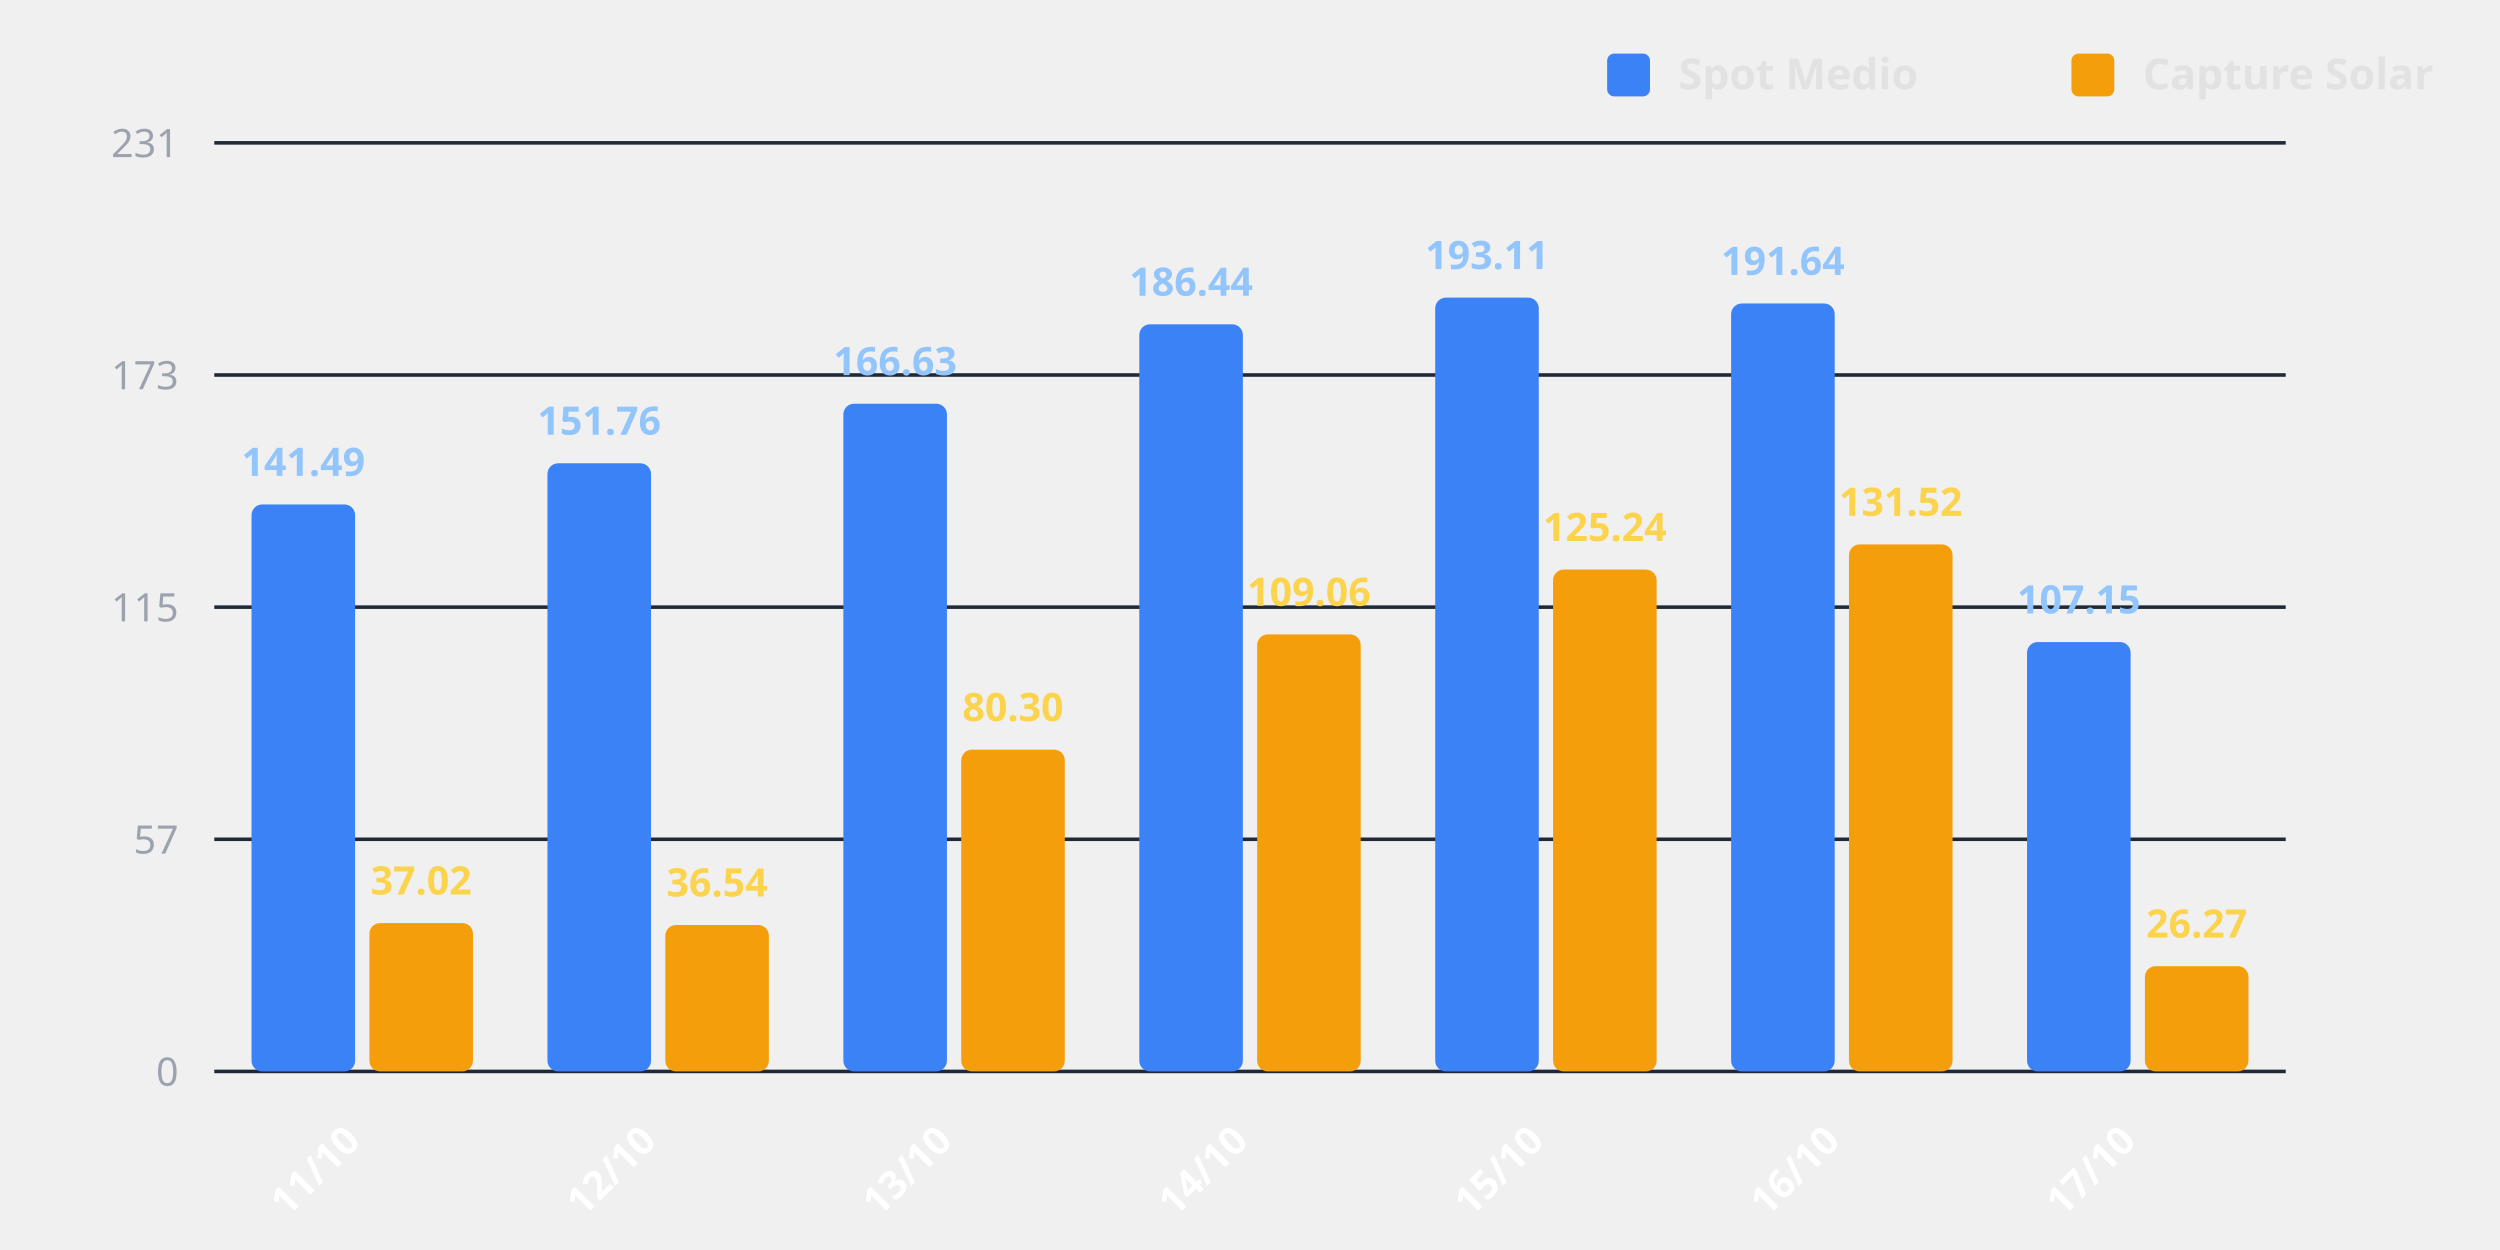
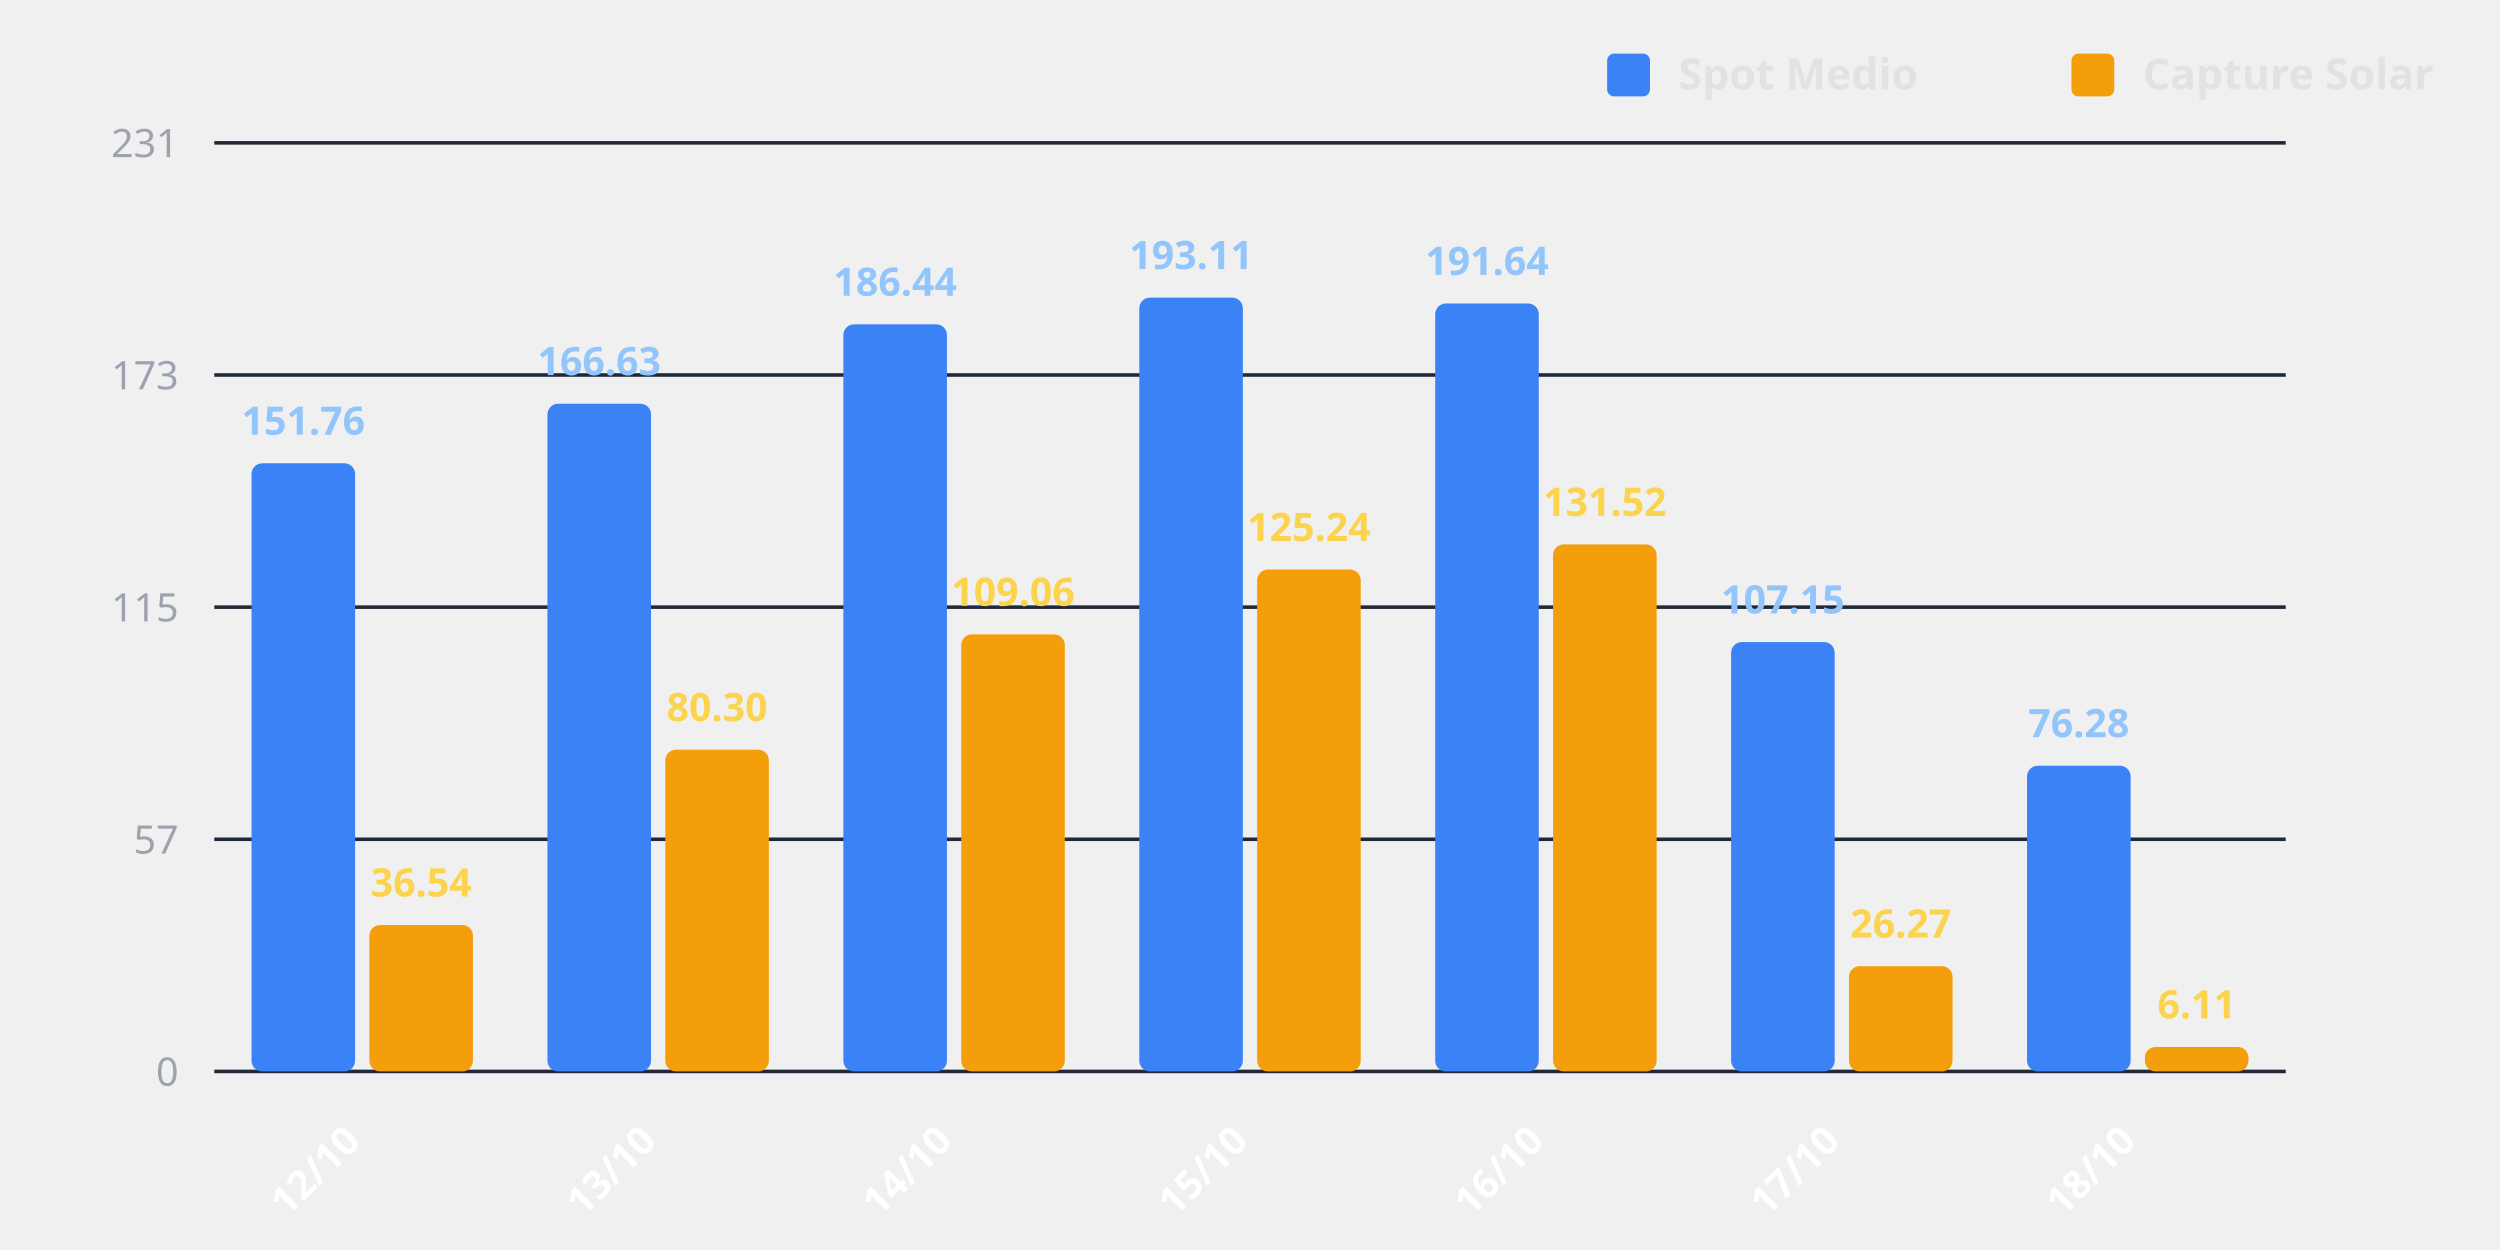
<svg xmlns="http://www.w3.org/2000/svg" viewBox="0 0 700 350" style="font-family: sans-serif; background-color: #0b0f19;">
  <rect x="450" y="15" width="12" height="12" fill="#3b82f6" rx="2" />
  <text x="470" y="25" font-size="12" fill="#e2e2e2" font-weight="bold">Spot Medio</text>
  <rect x="580" y="15" width="12" height="12" fill="#f59e0b" rx="2" />
  <text x="600" y="25" font-size="12" fill="#e2e2e2" font-weight="bold">Capture Solar</text>
  <line x1="60" y1="300.0" x2="640" y2="300.0" stroke="#1f2937" stroke-width="1" />
  <text x="50" y="304.0" text-anchor="end" font-size="11" fill="#9ca3af">0</text>
  <line x1="60" y1="235.0" x2="640" y2="235.0" stroke="#1f2937" stroke-width="1" />
  <text x="50" y="239.0" text-anchor="end" font-size="11" fill="#9ca3af">57</text>
  <line x1="60" y1="170.0" x2="640" y2="170.0" stroke="#1f2937" stroke-width="1" />
  <text x="50" y="174.0" text-anchor="end" font-size="11" fill="#9ca3af">115</text>
  <line x1="60" y1="105.0" x2="640" y2="105.0" stroke="#1f2937" stroke-width="1" />
  <text x="50" y="109.0" text-anchor="end" font-size="11" fill="#9ca3af">173</text>
  <line x1="60" y1="40.0" x2="640" y2="40.0" stroke="#1f2937" stroke-width="1" />
  <text x="50" y="44.0" text-anchor="end" font-size="11" fill="#9ca3af">231</text>
-   <text x="101.429" y="320" text-anchor="end" transform="rotate(-45, 101.4286, 320)" font-size="11" font-weight="bold" fill="#ffffff">11/10</text>
-   <rect x="70.429" y="141.246" width="29.0" height="158.754" fill="#3b82f6" rx="3" />
-   <text x="84.929" y="133.246" text-anchor="middle" font-size="11" font-weight="bold" fill="#93c5fd">141.49</text>
-   <rect x="103.429" y="258.464" width="29.0" height="41.536" fill="#f59e0b" rx="3" />
-   <text x="117.929" y="250.464" text-anchor="middle" font-size="11" font-weight="bold" fill="#fcd34d">37.02</text>
-   <text x="184.286" y="320" text-anchor="end" transform="rotate(-45, 184.2857, 320)" font-size="11" font-weight="bold" fill="#ffffff">12/10</text>
-   <rect x="153.286" y="129.721" width="29.0" height="170.279" fill="#3b82f6" rx="3" />
-   <text x="167.786" y="121.721" text-anchor="middle" font-size="11" font-weight="bold" fill="#93c5fd">151.76</text>
-   <rect x="186.286" y="259.006" width="29.0" height="40.994" fill="#f59e0b" rx="3" />
-   <text x="200.786" y="251.006" text-anchor="middle" font-size="11" font-weight="bold" fill="#fcd34d">36.54</text>
-   <text x="267.143" y="320" text-anchor="end" transform="rotate(-45, 267.1429, 320)" font-size="11" font-weight="bold" fill="#ffffff">13/10</text>
-   <rect x="236.143" y="113.039" width="29.0" height="186.961" fill="#3b82f6" rx="3" />
-   <text x="250.643" y="105.039" text-anchor="middle" font-size="11" font-weight="bold" fill="#93c5fd">166.63</text>
-   <rect x="269.143" y="209.904" width="29.0" height="90.096" fill="#f59e0b" rx="3" />
-   <text x="283.643" y="201.904" text-anchor="middle" font-size="11" font-weight="bold" fill="#fcd34d">80.30</text>
-   <text x="350.0" y="320" text-anchor="end" transform="rotate(-45, 350.0, 320)" font-size="11" font-weight="bold" fill="#ffffff">14/10</text>
-   <rect x="319.0" y="90.808" width="29.0" height="209.192" fill="#3b82f6" rx="3" />
-   <text x="333.5" y="82.808" text-anchor="middle" font-size="11" font-weight="bold" fill="#93c5fd">186.44</text>
-   <rect x="352.0" y="177.63" width="29.0" height="122.37" fill="#f59e0b" rx="3" />
-   <text x="366.5" y="169.63" text-anchor="middle" font-size="11" font-weight="bold" fill="#fcd34d">109.06</text>
-   <text x="432.857" y="320" text-anchor="end" transform="rotate(-45, 432.8571, 320)" font-size="11" font-weight="bold" fill="#ffffff">15/10</text>
-   <rect x="401.857" y="83.333" width="29.0" height="216.667" fill="#3b82f6" rx="3" />
-   <text x="416.357" y="75.333" text-anchor="middle" font-size="11" font-weight="bold" fill="#93c5fd">193.11</text>
-   <rect x="434.857" y="159.479" width="29.0" height="140.521" fill="#f59e0b" rx="3" />
-   <text x="449.357" y="151.479" text-anchor="middle" font-size="11" font-weight="bold" fill="#fcd34d">125.24</text>
-   <text x="515.714" y="320" text-anchor="end" transform="rotate(-45, 515.7143, 320)" font-size="11" font-weight="bold" fill="#ffffff">16/10</text>
-   <rect x="484.714" y="84.975" width="29.0" height="215.025" fill="#3b82f6" rx="3" />
-   <text x="499.214" y="76.975" text-anchor="middle" font-size="11" font-weight="bold" fill="#93c5fd">191.64</text>
-   <rect x="517.714" y="152.433" width="29.0" height="147.567" fill="#f59e0b" rx="3" />
-   <text x="532.214" y="144.433" text-anchor="middle" font-size="11" font-weight="bold" fill="#fcd34d">131.52</text>
-   <text x="598.571" y="320" text-anchor="end" transform="rotate(-45, 598.5714, 320)" font-size="11" font-weight="bold" fill="#ffffff">17/10</text>
-   <rect x="567.571" y="179.772" width="29.0" height="120.228" fill="#3b82f6" rx="3" />
-   <text x="582.071" y="171.772" text-anchor="middle" font-size="11" font-weight="bold" fill="#93c5fd">107.15</text>
-   <rect x="600.571" y="270.527" width="29.0" height="29.473" fill="#f59e0b" rx="3" />
-   <text x="615.071" y="262.527" text-anchor="middle" font-size="11" font-weight="bold" fill="#fcd34d">26.27</text>
+   <text x="101.429" y="320" text-anchor="end" transform="rotate(-45, 101.4286, 320)" font-size="11" font-weight="bold" fill="#ffffff">12/10</text>
+   <rect x="70.429" y="129.721" width="29.0" height="170.279" fill="#3b82f6" rx="3" />
+   <text x="84.929" y="121.721" text-anchor="middle" font-size="11" font-weight="bold" fill="#93c5fd">151.76</text>
+   <rect x="103.429" y="259.006" width="29.0" height="40.994" fill="#f59e0b" rx="3" />
+   <text x="117.929" y="251.006" text-anchor="middle" font-size="11" font-weight="bold" fill="#fcd34d">36.54</text>
+   <text x="184.286" y="320" text-anchor="end" transform="rotate(-45, 184.2857, 320)" font-size="11" font-weight="bold" fill="#ffffff">13/10</text>
+   <rect x="153.286" y="113.039" width="29.0" height="186.961" fill="#3b82f6" rx="3" />
+   <text x="167.786" y="105.039" text-anchor="middle" font-size="11" font-weight="bold" fill="#93c5fd">166.63</text>
+   <rect x="186.286" y="209.904" width="29.0" height="90.096" fill="#f59e0b" rx="3" />
+   <text x="200.786" y="201.904" text-anchor="middle" font-size="11" font-weight="bold" fill="#fcd34d">80.30</text>
+   <text x="267.143" y="320" text-anchor="end" transform="rotate(-45, 267.1429, 320)" font-size="11" font-weight="bold" fill="#ffffff">14/10</text>
+   <rect x="236.143" y="90.808" width="29.0" height="209.192" fill="#3b82f6" rx="3" />
+   <text x="250.643" y="82.808" text-anchor="middle" font-size="11" font-weight="bold" fill="#93c5fd">186.44</text>
+   <rect x="269.143" y="177.63" width="29.0" height="122.37" fill="#f59e0b" rx="3" />
+   <text x="283.643" y="169.63" text-anchor="middle" font-size="11" font-weight="bold" fill="#fcd34d">109.06</text>
+   <text x="350.0" y="320" text-anchor="end" transform="rotate(-45, 350.0, 320)" font-size="11" font-weight="bold" fill="#ffffff">15/10</text>
+   <rect x="319.0" y="83.333" width="29.0" height="216.667" fill="#3b82f6" rx="3" />
+   <text x="333.5" y="75.333" text-anchor="middle" font-size="11" font-weight="bold" fill="#93c5fd">193.11</text>
+   <rect x="352.0" y="159.479" width="29.0" height="140.521" fill="#f59e0b" rx="3" />
+   <text x="366.5" y="151.479" text-anchor="middle" font-size="11" font-weight="bold" fill="#fcd34d">125.24</text>
+   <text x="432.857" y="320" text-anchor="end" transform="rotate(-45, 432.8571, 320)" font-size="11" font-weight="bold" fill="#ffffff">16/10</text>
+   <rect x="401.857" y="84.975" width="29.0" height="215.025" fill="#3b82f6" rx="3" />
+   <text x="416.357" y="76.975" text-anchor="middle" font-size="11" font-weight="bold" fill="#93c5fd">191.64</text>
+   <rect x="434.857" y="152.433" width="29.0" height="147.567" fill="#f59e0b" rx="3" />
+   <text x="449.357" y="144.433" text-anchor="middle" font-size="11" font-weight="bold" fill="#fcd34d">131.52</text>
+   <text x="515.714" y="320" text-anchor="end" transform="rotate(-45, 515.7143, 320)" font-size="11" font-weight="bold" fill="#ffffff">17/10</text>
+   <rect x="484.714" y="179.772" width="29.0" height="120.228" fill="#3b82f6" rx="3" />
+   <text x="499.214" y="171.772" text-anchor="middle" font-size="11" font-weight="bold" fill="#93c5fd">107.15</text>
+   <rect x="517.714" y="270.527" width="29.0" height="29.473" fill="#f59e0b" rx="3" />
+   <text x="532.214" y="262.527" text-anchor="middle" font-size="11" font-weight="bold" fill="#fcd34d">26.27</text>
+   <text x="598.571" y="320" text-anchor="end" transform="rotate(-45, 598.5714, 320)" font-size="11" font-weight="bold" fill="#ffffff">18/10</text>
+   <rect x="567.571" y="214.408" width="29.0" height="85.592" fill="#3b82f6" rx="3" />
+   <text x="582.071" y="206.408" text-anchor="middle" font-size="11" font-weight="bold" fill="#93c5fd">76.28</text>
+   <rect x="600.571" y="293.147" width="29.0" height="6.853" fill="#f59e0b" rx="3" />
+   <text x="615.071" y="285.147" text-anchor="middle" font-size="11" font-weight="bold" fill="#fcd34d">6.11</text>
</svg>
